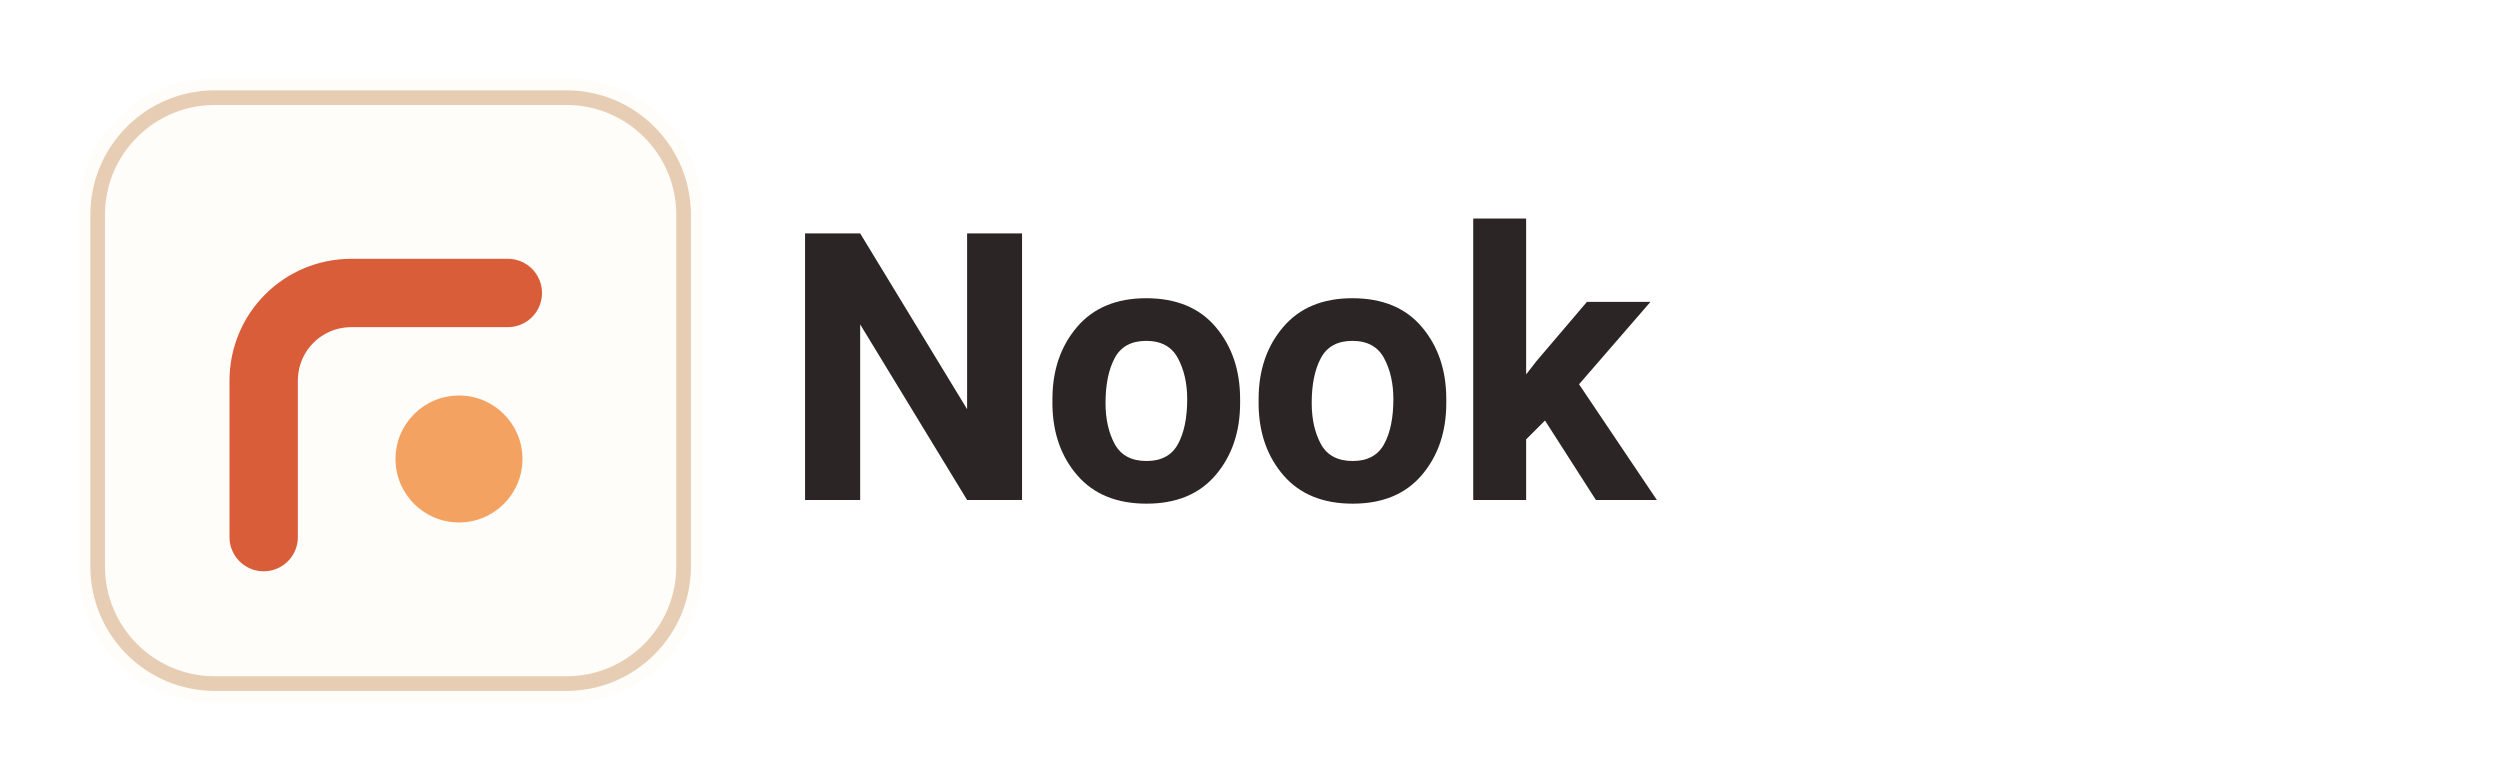
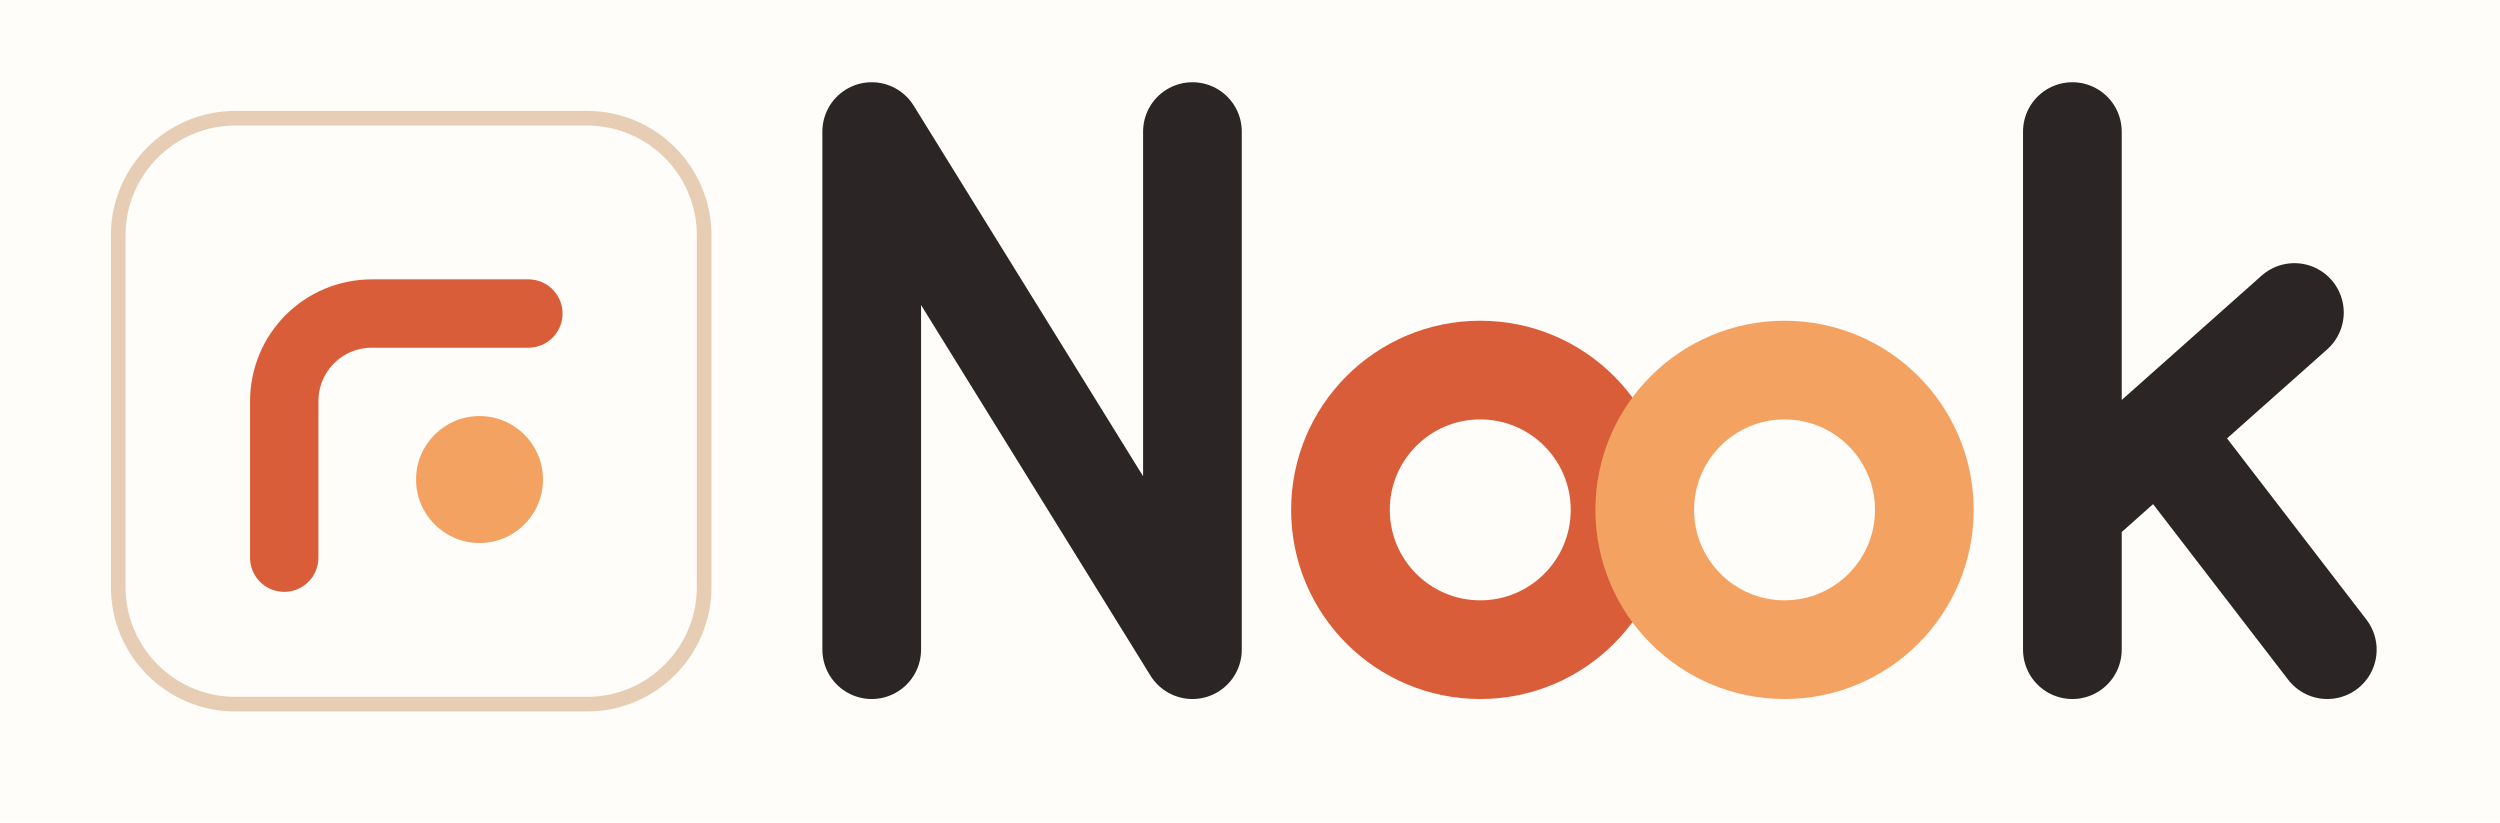
- <svg xmlns="http://www.w3.org/2000/svg" viewBox="0 0 640 200" role="img" aria-label="Nook">
-   <g transform="translate(20, 20) scale(0.3125)">
+ <svg xmlns="http://www.w3.org/2000/svg" viewBox="0 0 608 200" width="608" height="200">
+   <rect width="608" height="200" fill="#FFFDF9" />
+   <g transform="translate(24,24) scale(0.296875)">
    <rect width="512" height="512" rx="112" fill="#FFFDF9" />
    <rect x="16" y="16" width="480" height="480" rx="96" fill="none" stroke="#E8CDB5" stroke-width="12" />
    <path d="M 352 176 H 224 C 184 176 152 208 152 248 V 376" fill="none" stroke="#D95D39" stroke-width="56" stroke-linecap="round" stroke-linejoin="round" />
    <circle cx="312" cy="312" r="52" fill="#F4A261" />
  </g>
-   <text x="200" y="128" font-family="-apple-system, BlinkMacSystemFont, 'Segoe UI', Roboto, 'Helvetica Neue', Arial, sans-serif" font-weight="700" font-size="96" fill="#2B2625" letter-spacing="-1.5">Nook</text>
+   <g transform="translate(200,0) scale(1)">
+     <g>
+       <path d="M12.0 158.0 V32.0 L90.0 158.0 V32.0" fill="none" stroke="#2B2625" stroke-width="24" stroke-linecap="round" stroke-linejoin="round" />
+       <circle cx="160.0" cy="124.0" r="34" fill="none" stroke="#D95D39" stroke-width="24" stroke-linecap="round" stroke-linejoin="round" />
+       <circle cx="234.0" cy="124.0" r="34" fill="none" stroke="#F4A261" stroke-width="24" stroke-linecap="round" stroke-linejoin="round" />
+       <path d="M304.0 158.0 V32.0 M304.0 124.0 L358.0 76.0 M326.0 106.0 L366.0 158.0" fill="none" stroke="#2B2625" stroke-width="24" stroke-linecap="round" stroke-linejoin="round" />
+     </g>
+   </g>
</svg>
